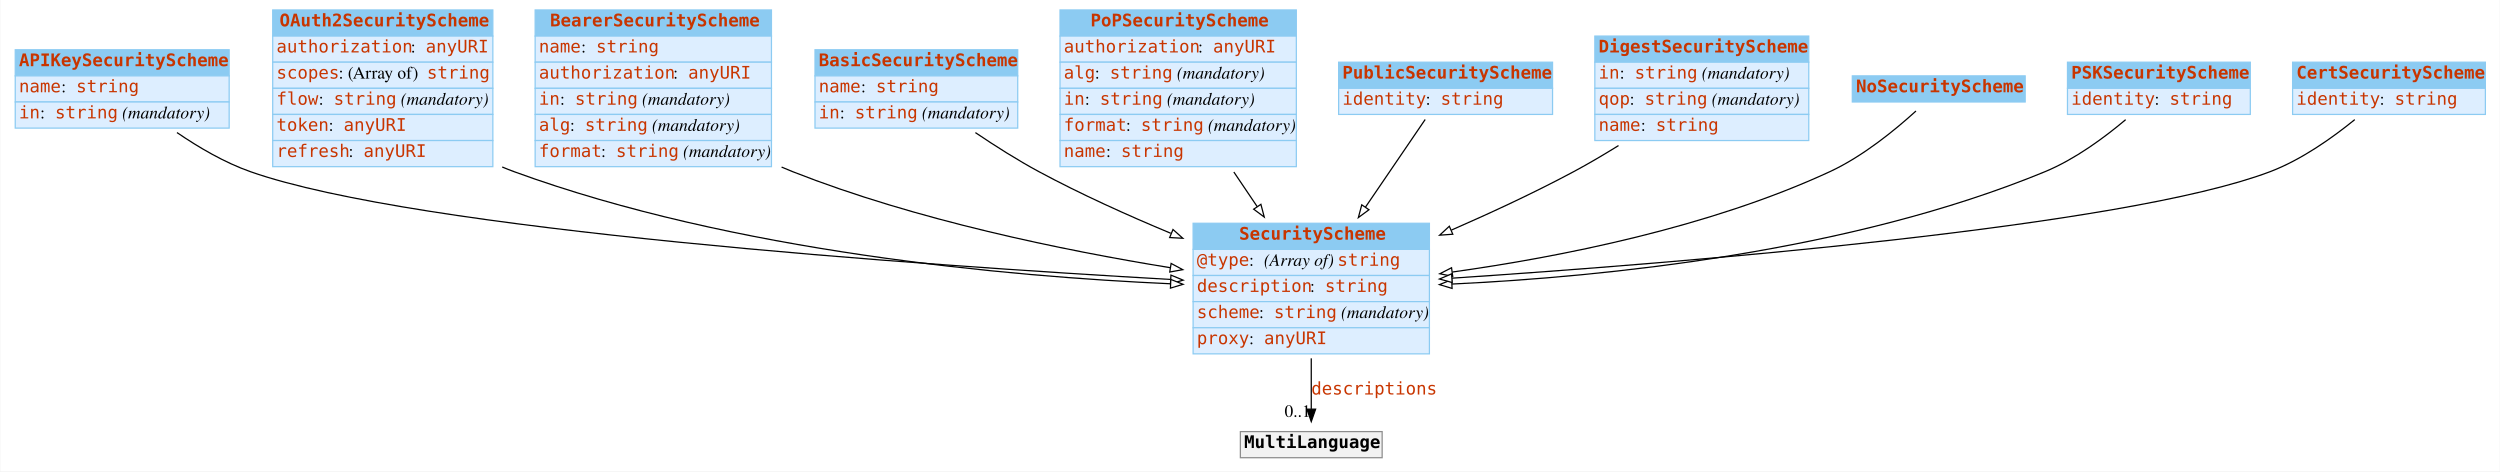
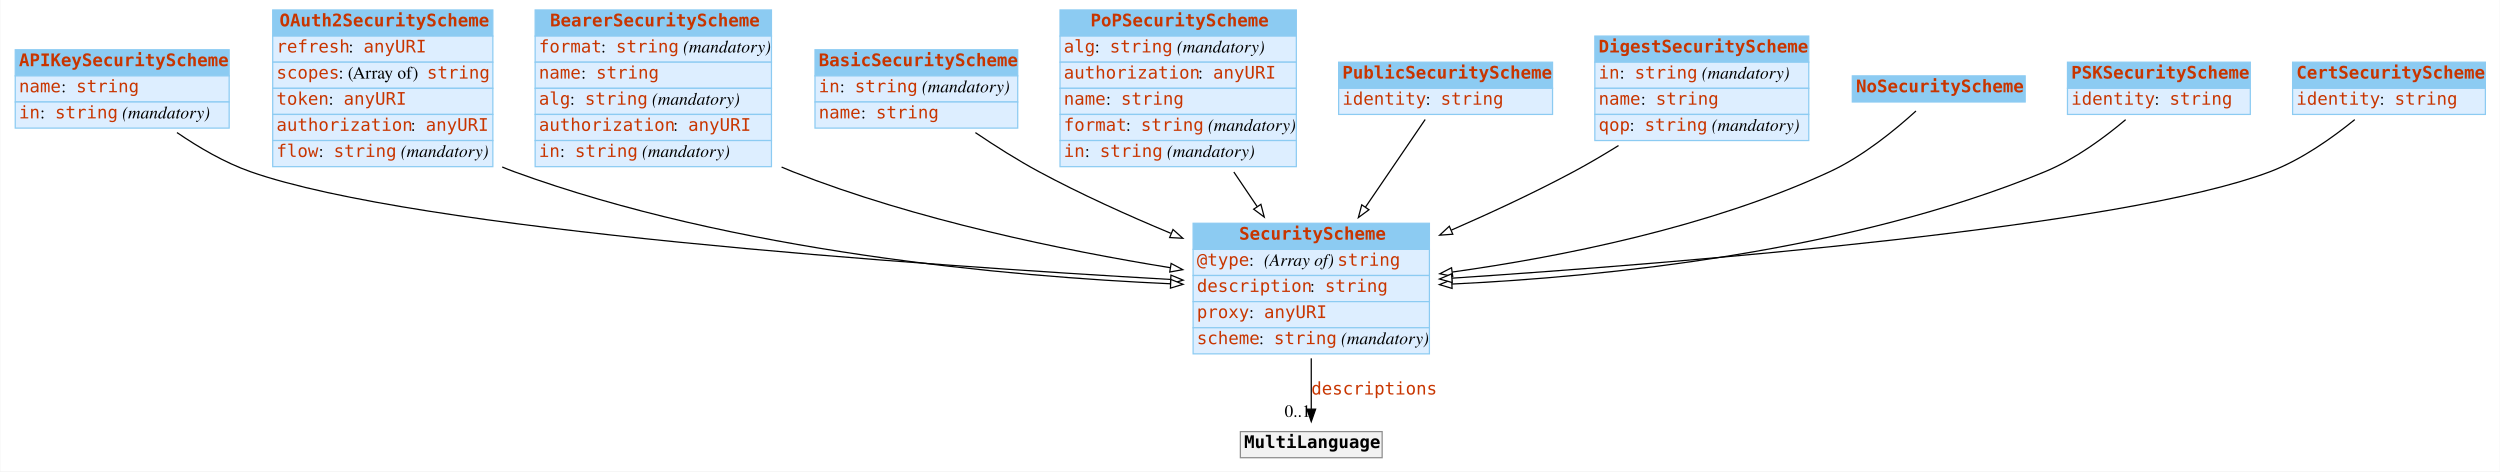
<svg xmlns="http://www.w3.org/2000/svg" width="2010pt" height="379pt" viewBox="0.00 0.00 2009.50 379.00">
  <g id="graph0" class="graph" transform="scale(1 1) rotate(0) translate(4 375)">
    <polygon fill="white" stroke="none" points="-4,4 -4,-375 2005.5,-375 2005.5,4 -4,4" />
    <g id="node1" class="node">
      <polygon fill="#8ccbf2" stroke="none" points="8,-314 8,-335 180,-335 180,-314 8,-314" />
      <polygon fill="none" stroke="#8ccbf2" points="8,-314 8,-335 180,-335 180,-314 8,-314" />
      <text text-anchor="start" x="11" y="-321.8" font-family="mono" font-weight="bold" font-size="14.00" fill="#c83500">APIKeySecurityScheme</text>
      <polygon fill="#ddeeff" stroke="none" points="8,-293 8,-314 180,-314 180,-293 8,-293" />
      <polygon fill="none" stroke="#8ccbf2" points="8,-293 8,-314 180,-314 180,-293 8,-293" />
      <text text-anchor="start" x="11" y="-300.8" font-family="mono" font-size="14.00" fill="#c83500">name</text>
      <text text-anchor="start" x="45" y="-300.8" font-family="Times,serif" font-size="14.00"> : </text>
      <text text-anchor="start" x="57" y="-300.8" font-family="mono" font-size="14.00" fill="#c83500">string</text>
      <polygon fill="#ddeeff" stroke="none" points="8,-272 8,-293 180,-293 180,-272 8,-272" />
      <polygon fill="none" stroke="#8ccbf2" points="8,-272 8,-293 180,-293 180,-272 8,-272" />
      <text text-anchor="start" x="11" y="-279.8" font-family="mono" font-size="14.00" fill="#c83500">in</text>
      <text text-anchor="start" x="28" y="-279.8" font-family="Times,serif" font-size="14.00"> : </text>
      <text text-anchor="start" x="40" y="-279.8" font-family="mono" font-size="14.00" fill="#c83500">string</text>
      <text text-anchor="start" x="90" y="-279.8" font-family="Times,serif" font-size="14.00"> </text>
      <text text-anchor="start" x="94" y="-279.8" font-family="Times,serif" font-style="italic" font-size="14.00">(mandatory)</text>
    </g>
    <g id="node3" class="node">
      <polygon fill="#8ccbf2" stroke="none" points="955,-174.5 955,-195.5 1145,-195.5 1145,-174.5 955,-174.5" />
      <polygon fill="none" stroke="#8ccbf2" points="955,-174.5 955,-195.5 1145,-195.5 1145,-174.5 955,-174.5" />
      <text text-anchor="start" x="992" y="-182.3" font-family="mono" font-weight="bold" font-size="14.00" fill="#c83500">SecurityScheme</text>
      <polygon fill="#ddeeff" stroke="none" points="955,-153.5 955,-174.5 1145,-174.5 1145,-153.5 955,-153.5" />
      <polygon fill="none" stroke="#8ccbf2" points="955,-153.5 955,-174.5 1145,-174.5 1145,-153.5 955,-153.5" />
      <text text-anchor="start" x="958" y="-161.3" font-family="mono" font-size="14.00" fill="#c83500">@type</text>
      <text text-anchor="start" x="1000" y="-161.3" font-family="Times,serif" font-size="14.00"> : </text>
      <text text-anchor="start" x="1012" y="-161.3" font-family="Times,serif" font-style="italic" font-size="14.00">(Array of) </text>
      <text text-anchor="start" x="1071" y="-161.3" font-family="mono" font-size="14.00" fill="#c83500">string</text>
      <polygon fill="#ddeeff" stroke="none" points="955,-132.5 955,-153.5 1145,-153.5 1145,-132.5 955,-132.5" />
      <polygon fill="none" stroke="#8ccbf2" points="955,-132.5 955,-153.5 1145,-153.5 1145,-132.5 955,-132.5" />
      <text text-anchor="start" x="958" y="-140.3" font-family="mono" font-size="14.00" fill="#c83500">description</text>
      <text text-anchor="start" x="1049" y="-140.3" font-family="Times,serif" font-size="14.00"> : </text>
      <text text-anchor="start" x="1061" y="-140.3" font-family="mono" font-size="14.00" fill="#c83500">string</text>
      <polygon fill="#ddeeff" stroke="none" points="955,-111.5 955,-132.5 1145,-132.5 1145,-111.5 955,-111.5" />
      <polygon fill="none" stroke="#8ccbf2" points="955,-111.5 955,-132.5 1145,-132.5 1145,-111.5 955,-111.5" />
-       <text text-anchor="start" x="958" y="-119.3" font-family="mono" font-size="14.00" fill="#c83500">scheme</text>
-       <text text-anchor="start" x="1008" y="-119.3" font-family="Times,serif" font-size="14.00"> : </text>
-       <text text-anchor="start" x="1020" y="-119.3" font-family="mono" font-size="14.00" fill="#c83500">string</text>
-       <text text-anchor="start" x="1070" y="-119.3" font-family="Times,serif" font-size="14.00"> </text>
-       <text text-anchor="start" x="1074" y="-119.3" font-family="Times,serif" font-style="italic" font-size="14.00">(mandatory)</text>
+       <text text-anchor="start" x="958" y="-119.3" font-family="mono" font-size="14.00" fill="#c83500">proxy</text>
+       <text text-anchor="start" x="1000" y="-119.3" font-family="Times,serif" font-size="14.00"> : </text>
+       <text text-anchor="start" x="1012" y="-119.3" font-family="mono" font-size="14.00" fill="#c83500">anyURI</text>
      <polygon fill="#ddeeff" stroke="none" points="955,-90.5 955,-111.5 1145,-111.5 1145,-90.5 955,-90.5" />
      <polygon fill="none" stroke="#8ccbf2" points="955,-90.5 955,-111.5 1145,-111.5 1145,-90.5 955,-90.5" />
-       <text text-anchor="start" x="958" y="-98.3" font-family="mono" font-size="14.00" fill="#c83500">proxy</text>
-       <text text-anchor="start" x="1000" y="-98.3" font-family="Times,serif" font-size="14.00"> : </text>
-       <text text-anchor="start" x="1012" y="-98.3" font-family="mono" font-size="14.00" fill="#c83500">anyURI</text>
+       <text text-anchor="start" x="958" y="-98.3" font-family="mono" font-size="14.00" fill="#c83500">scheme</text>
+       <text text-anchor="start" x="1008" y="-98.3" font-family="Times,serif" font-size="14.00"> : </text>
+       <text text-anchor="start" x="1020" y="-98.3" font-family="mono" font-size="14.00" fill="#c83500">string</text>
+       <text text-anchor="start" x="1070" y="-98.3" font-family="Times,serif" font-size="14.00"> </text>
+       <text text-anchor="start" x="1074" y="-98.3" font-family="Times,serif" font-style="italic" font-size="14.00">(mandatory)</text>
    </g>
    <g id="edge4" class="edge">
      <path fill="none" stroke="black" d="M138.036,-268.422C155.465,-256.496 176.269,-244.309 197,-237 330.682,-189.871 737.032,-161.693 936.753,-150.336" />
      <polygon fill="white" stroke="black" points="937.194,-153.817 946.981,-149.759 936.799,-146.828 937.194,-153.817" />
    </g>
    <g id="node2" class="node">
      <polygon fill="#8ccbf2" stroke="none" points="215,-346 215,-367 392,-367 392,-346 215,-346" />
      <polygon fill="none" stroke="#8ccbf2" points="215,-346 215,-367 392,-367 392,-346 215,-346" />
      <text text-anchor="start" x="220.5" y="-353.8" font-family="mono" font-weight="bold" font-size="14.00" fill="#c83500">OAuth2SecurityScheme</text>
      <polygon fill="#ddeeff" stroke="none" points="215,-325 215,-346 392,-346 392,-325 215,-325" />
      <polygon fill="none" stroke="#8ccbf2" points="215,-325 215,-346 392,-346 392,-325 215,-325" />
-       <text text-anchor="start" x="218" y="-332.8" font-family="mono" font-size="14.00" fill="#c83500">authorization</text>
-       <text text-anchor="start" x="326" y="-332.8" font-family="Times,serif" font-size="14.00"> : </text>
-       <text text-anchor="start" x="338" y="-332.8" font-family="mono" font-size="14.00" fill="#c83500">anyURI</text>
+       <text text-anchor="start" x="218" y="-332.8" font-family="mono" font-size="14.00" fill="#c83500">refresh</text>
+       <text text-anchor="start" x="276" y="-332.8" font-family="Times,serif" font-size="14.00"> : </text>
+       <text text-anchor="start" x="288" y="-332.8" font-family="mono" font-size="14.00" fill="#c83500">anyURI</text>
      <polygon fill="#ddeeff" stroke="none" points="215,-304 215,-325 392,-325 392,-304 215,-304" />
      <polygon fill="none" stroke="#8ccbf2" points="215,-304 215,-325 392,-325 392,-304 215,-304" />
      <text text-anchor="start" x="218" y="-311.8" font-family="mono" font-size="14.00" fill="#c83500">scopes</text>
      <text text-anchor="start" x="268" y="-311.8" font-family="Times,serif" font-size="14.00"> : (Array of) </text>
      <text text-anchor="start" x="339" y="-311.8" font-family="mono" font-size="14.00" fill="#c83500">string</text>
      <polygon fill="#ddeeff" stroke="none" points="215,-283 215,-304 392,-304 392,-283 215,-283" />
      <polygon fill="none" stroke="#8ccbf2" points="215,-283 215,-304 392,-304 392,-283 215,-283" />
-       <text text-anchor="start" x="218" y="-290.8" font-family="mono" font-size="14.00" fill="#c83500">flow</text>
-       <text text-anchor="start" x="252" y="-290.8" font-family="Times,serif" font-size="14.00"> : </text>
-       <text text-anchor="start" x="264" y="-290.8" font-family="mono" font-size="14.00" fill="#c83500">string</text>
-       <text text-anchor="start" x="314" y="-290.8" font-family="Times,serif" font-size="14.00"> </text>
-       <text text-anchor="start" x="318" y="-290.8" font-family="Times,serif" font-style="italic" font-size="14.00">(mandatory)</text>
+       <text text-anchor="start" x="218" y="-290.8" font-family="mono" font-size="14.00" fill="#c83500">token</text>
+       <text text-anchor="start" x="260" y="-290.8" font-family="Times,serif" font-size="14.00"> : </text>
+       <text text-anchor="start" x="272" y="-290.8" font-family="mono" font-size="14.00" fill="#c83500">anyURI</text>
      <polygon fill="#ddeeff" stroke="none" points="215,-262 215,-283 392,-283 392,-262 215,-262" />
      <polygon fill="none" stroke="#8ccbf2" points="215,-262 215,-283 392,-283 392,-262 215,-262" />
-       <text text-anchor="start" x="218" y="-269.8" font-family="mono" font-size="14.00" fill="#c83500">token</text>
-       <text text-anchor="start" x="260" y="-269.8" font-family="Times,serif" font-size="14.00"> : </text>
-       <text text-anchor="start" x="272" y="-269.8" font-family="mono" font-size="14.00" fill="#c83500">anyURI</text>
+       <text text-anchor="start" x="218" y="-269.8" font-family="mono" font-size="14.00" fill="#c83500">authorization</text>
+       <text text-anchor="start" x="326" y="-269.8" font-family="Times,serif" font-size="14.00"> : </text>
+       <text text-anchor="start" x="338" y="-269.8" font-family="mono" font-size="14.00" fill="#c83500">anyURI</text>
      <polygon fill="#ddeeff" stroke="none" points="215,-241 215,-262 392,-262 392,-241 215,-241" />
      <polygon fill="none" stroke="#8ccbf2" points="215,-241 215,-262 392,-262 392,-241 215,-241" />
-       <text text-anchor="start" x="218" y="-248.8" font-family="mono" font-size="14.00" fill="#c83500">refresh</text>
-       <text text-anchor="start" x="276" y="-248.8" font-family="Times,serif" font-size="14.00"> : </text>
-       <text text-anchor="start" x="288" y="-248.8" font-family="mono" font-size="14.00" fill="#c83500">anyURI</text>
+       <text text-anchor="start" x="218" y="-248.8" font-family="mono" font-size="14.00" fill="#c83500">flow</text>
+       <text text-anchor="start" x="252" y="-248.8" font-family="Times,serif" font-size="14.00"> : </text>
+       <text text-anchor="start" x="264" y="-248.8" font-family="mono" font-size="14.00" fill="#c83500">string</text>
+       <text text-anchor="start" x="314" y="-248.8" font-family="Times,serif" font-size="14.00"> </text>
+       <text text-anchor="start" x="318" y="-248.8" font-family="Times,serif" font-style="italic" font-size="14.00">(mandatory)</text>
    </g>
    <g id="edge8" class="edge">
      <path fill="none" stroke="black" d="M399.524,-240.748C402.681,-239.407 405.844,-238.153 409,-237 586.048,-172.351 806.079,-152.706 936.885,-146.846" />
      <polygon fill="white" stroke="black" points="937.084,-150.341 946.925,-146.416 936.784,-143.348 937.084,-150.341" />
    </g>
    <g id="node12" class="node">
      <polygon fill="#f2f2f2" stroke="none" points="993,-7 993,-28 1107,-28 1107,-7 993,-7" />
      <polygon fill="none" stroke="#8c8c8c" points="993,-7 993,-28 1107,-28 1107,-7 993,-7" />
      <text text-anchor="start" x="996" y="-14.8" font-family="mono" font-weight="bold" font-size="14.00">MultiLanguage</text>
    </g>
    <g id="edge1" class="edge">
      <path fill="none" stroke="black" d="M1050,-86.892C1050,-72.775 1050,-58.225 1050,-46.234" />
      <polygon fill="black" stroke="black" points="1053.5,-46.026 1050,-36.026 1046.5,-46.026 1053.5,-46.026" />
      <text text-anchor="start" x="1050" y="-57.8" font-family="mono" font-size="14.00" fill="#c83500">descriptions</text>
      <text text-anchor="middle" x="1039" y="-39.826" font-family="Times,serif" font-size="14.00">0..1</text>
    </g>
    <g id="node4" class="node">
      <polygon fill="#8ccbf2" stroke="none" points="426,-346 426,-367 616,-367 616,-346 426,-346" />
      <polygon fill="none" stroke="#8ccbf2" points="426,-346 426,-367 616,-367 616,-346 426,-346" />
      <text text-anchor="start" x="438" y="-353.8" font-family="mono" font-weight="bold" font-size="14.00" fill="#c83500">BearerSecurityScheme</text>
      <polygon fill="#ddeeff" stroke="none" points="426,-325 426,-346 616,-346 616,-325 426,-325" />
      <polygon fill="none" stroke="#8ccbf2" points="426,-325 426,-346 616,-346 616,-325 426,-325" />
-       <text text-anchor="start" x="429" y="-332.8" font-family="mono" font-size="14.00" fill="#c83500">name</text>
-       <text text-anchor="start" x="463" y="-332.8" font-family="Times,serif" font-size="14.00"> : </text>
-       <text text-anchor="start" x="475" y="-332.8" font-family="mono" font-size="14.00" fill="#c83500">string</text>
+       <text text-anchor="start" x="429" y="-332.8" font-family="mono" font-size="14.00" fill="#c83500">format</text>
+       <text text-anchor="start" x="479" y="-332.8" font-family="Times,serif" font-size="14.00"> : </text>
+       <text text-anchor="start" x="491" y="-332.8" font-family="mono" font-size="14.00" fill="#c83500">string</text>
+       <text text-anchor="start" x="541" y="-332.8" font-family="Times,serif" font-size="14.00"> </text>
+       <text text-anchor="start" x="545" y="-332.8" font-family="Times,serif" font-style="italic" font-size="14.00">(mandatory)</text>
      <polygon fill="#ddeeff" stroke="none" points="426,-304 426,-325 616,-325 616,-304 426,-304" />
      <polygon fill="none" stroke="#8ccbf2" points="426,-304 426,-325 616,-325 616,-304 426,-304" />
-       <text text-anchor="start" x="429" y="-311.8" font-family="mono" font-size="14.00" fill="#c83500">authorization</text>
-       <text text-anchor="start" x="537" y="-311.8" font-family="Times,serif" font-size="14.00"> : </text>
-       <text text-anchor="start" x="549" y="-311.8" font-family="mono" font-size="14.00" fill="#c83500">anyURI</text>
+       <text text-anchor="start" x="429" y="-311.8" font-family="mono" font-size="14.00" fill="#c83500">name</text>
+       <text text-anchor="start" x="463" y="-311.8" font-family="Times,serif" font-size="14.00"> : </text>
+       <text text-anchor="start" x="475" y="-311.8" font-family="mono" font-size="14.00" fill="#c83500">string</text>
      <polygon fill="#ddeeff" stroke="none" points="426,-283 426,-304 616,-304 616,-283 426,-283" />
      <polygon fill="none" stroke="#8ccbf2" points="426,-283 426,-304 616,-304 616,-283 426,-283" />
-       <text text-anchor="start" x="429" y="-290.8" font-family="mono" font-size="14.00" fill="#c83500">in</text>
-       <text text-anchor="start" x="446" y="-290.8" font-family="Times,serif" font-size="14.00"> : </text>
-       <text text-anchor="start" x="458" y="-290.8" font-family="mono" font-size="14.00" fill="#c83500">string</text>
-       <text text-anchor="start" x="508" y="-290.8" font-family="Times,serif" font-size="14.00"> </text>
-       <text text-anchor="start" x="512" y="-290.8" font-family="Times,serif" font-style="italic" font-size="14.00">(mandatory)</text>
+       <text text-anchor="start" x="429" y="-290.8" font-family="mono" font-size="14.00" fill="#c83500">alg</text>
+       <text text-anchor="start" x="454" y="-290.8" font-family="Times,serif" font-size="14.00"> : </text>
+       <text text-anchor="start" x="466" y="-290.8" font-family="mono" font-size="14.00" fill="#c83500">string</text>
+       <text text-anchor="start" x="516" y="-290.8" font-family="Times,serif" font-size="14.00"> </text>
+       <text text-anchor="start" x="520" y="-290.8" font-family="Times,serif" font-style="italic" font-size="14.00">(mandatory)</text>
      <polygon fill="#ddeeff" stroke="none" points="426,-262 426,-283 616,-283 616,-262 426,-262" />
      <polygon fill="none" stroke="#8ccbf2" points="426,-262 426,-283 616,-283 616,-262 426,-262" />
-       <text text-anchor="start" x="429" y="-269.8" font-family="mono" font-size="14.00" fill="#c83500">alg</text>
-       <text text-anchor="start" x="454" y="-269.8" font-family="Times,serif" font-size="14.00"> : </text>
-       <text text-anchor="start" x="466" y="-269.8" font-family="mono" font-size="14.00" fill="#c83500">string</text>
-       <text text-anchor="start" x="516" y="-269.8" font-family="Times,serif" font-size="14.00"> </text>
-       <text text-anchor="start" x="520" y="-269.8" font-family="Times,serif" font-style="italic" font-size="14.00">(mandatory)</text>
+       <text text-anchor="start" x="429" y="-269.8" font-family="mono" font-size="14.00" fill="#c83500">authorization</text>
+       <text text-anchor="start" x="537" y="-269.8" font-family="Times,serif" font-size="14.00"> : </text>
+       <text text-anchor="start" x="549" y="-269.8" font-family="mono" font-size="14.00" fill="#c83500">anyURI</text>
      <polygon fill="#ddeeff" stroke="none" points="426,-241 426,-262 616,-262 616,-241 426,-241" />
      <polygon fill="none" stroke="#8ccbf2" points="426,-241 426,-262 616,-262 616,-241 426,-241" />
-       <text text-anchor="start" x="429" y="-248.8" font-family="mono" font-size="14.00" fill="#c83500">format</text>
-       <text text-anchor="start" x="479" y="-248.8" font-family="Times,serif" font-size="14.00"> : </text>
-       <text text-anchor="start" x="491" y="-248.8" font-family="mono" font-size="14.00" fill="#c83500">string</text>
-       <text text-anchor="start" x="541" y="-248.8" font-family="Times,serif" font-size="14.00"> </text>
-       <text text-anchor="start" x="545" y="-248.8" font-family="Times,serif" font-style="italic" font-size="14.00">(mandatory)</text>
+       <text text-anchor="start" x="429" y="-248.8" font-family="mono" font-size="14.00" fill="#c83500">in</text>
+       <text text-anchor="start" x="446" y="-248.8" font-family="Times,serif" font-size="14.00"> : </text>
+       <text text-anchor="start" x="458" y="-248.8" font-family="mono" font-size="14.00" fill="#c83500">string</text>
+       <text text-anchor="start" x="508" y="-248.8" font-family="Times,serif" font-size="14.00"> </text>
+       <text text-anchor="start" x="512" y="-248.8" font-family="Times,serif" font-style="italic" font-size="14.00">(mandatory)</text>
    </g>
    <g id="edge9" class="edge">
      <path fill="none" stroke="black" d="M624.151,-240.676C627.107,-239.388 630.06,-238.158 633,-237 732.048,-197.967 851.15,-173.622 936.662,-159.767" />
      <polygon fill="white" stroke="black" points="937.336,-163.204 946.658,-158.171 936.231,-156.292 937.336,-163.204" />
    </g>
    <g id="node5" class="node">
      <polygon fill="#8ccbf2" stroke="none" points="651,-314 651,-335 814,-335 814,-314 651,-314" />
      <polygon fill="none" stroke="#8ccbf2" points="651,-314 651,-335 814,-335 814,-314 651,-314" />
      <text text-anchor="start" x="654" y="-321.8" font-family="mono" font-weight="bold" font-size="14.00" fill="#c83500">BasicSecurityScheme</text>
      <polygon fill="#ddeeff" stroke="none" points="651,-293 651,-314 814,-314 814,-293 651,-293" />
      <polygon fill="none" stroke="#8ccbf2" points="651,-293 651,-314 814,-314 814,-293 651,-293" />
-       <text text-anchor="start" x="654" y="-300.8" font-family="mono" font-size="14.00" fill="#c83500">name</text>
-       <text text-anchor="start" x="688" y="-300.8" font-family="Times,serif" font-size="14.00"> : </text>
-       <text text-anchor="start" x="700" y="-300.8" font-family="mono" font-size="14.00" fill="#c83500">string</text>
+       <text text-anchor="start" x="654" y="-300.8" font-family="mono" font-size="14.00" fill="#c83500">in</text>
+       <text text-anchor="start" x="671" y="-300.8" font-family="Times,serif" font-size="14.00"> : </text>
+       <text text-anchor="start" x="683" y="-300.8" font-family="mono" font-size="14.00" fill="#c83500">string</text>
+       <text text-anchor="start" x="733" y="-300.8" font-family="Times,serif" font-size="14.00"> </text>
+       <text text-anchor="start" x="737" y="-300.8" font-family="Times,serif" font-style="italic" font-size="14.00">(mandatory)</text>
      <polygon fill="#ddeeff" stroke="none" points="651,-272 651,-293 814,-293 814,-272 651,-272" />
      <polygon fill="none" stroke="#8ccbf2" points="651,-272 651,-293 814,-293 814,-272 651,-272" />
-       <text text-anchor="start" x="654" y="-279.8" font-family="mono" font-size="14.00" fill="#c83500">in</text>
-       <text text-anchor="start" x="671" y="-279.8" font-family="Times,serif" font-size="14.00"> : </text>
-       <text text-anchor="start" x="683" y="-279.8" font-family="mono" font-size="14.00" fill="#c83500">string</text>
-       <text text-anchor="start" x="733" y="-279.8" font-family="Times,serif" font-size="14.00"> </text>
-       <text text-anchor="start" x="737" y="-279.8" font-family="Times,serif" font-style="italic" font-size="14.00">(mandatory)</text>
+       <text text-anchor="start" x="654" y="-279.8" font-family="mono" font-size="14.00" fill="#c83500">name</text>
+       <text text-anchor="start" x="688" y="-279.8" font-family="Times,serif" font-size="14.00"> : </text>
+       <text text-anchor="start" x="700" y="-279.8" font-family="mono" font-size="14.00" fill="#c83500">string</text>
    </g>
    <g id="edge6" class="edge">
      <path fill="none" stroke="black" d="M779.967,-268.388C795.823,-257.668 813.812,-246.253 831,-237 864.551,-218.939 902.385,-201.875 937.049,-187.437" />
      <polygon fill="white" stroke="black" points="938.829,-190.489 946.735,-183.436 936.157,-184.019 938.829,-190.489" />
    </g>
    <g id="node6" class="node">
      <polygon fill="#8ccbf2" stroke="none" points="848,-346 848,-367 1038,-367 1038,-346 848,-346" />
      <polygon fill="none" stroke="#8ccbf2" points="848,-346 848,-367 1038,-367 1038,-346 848,-346" />
      <text text-anchor="start" x="872.5" y="-353.8" font-family="mono" font-weight="bold" font-size="14.00" fill="#c83500">PoPSecurityScheme</text>
      <polygon fill="#ddeeff" stroke="none" points="848,-325 848,-346 1038,-346 1038,-325 848,-325" />
      <polygon fill="none" stroke="#8ccbf2" points="848,-325 848,-346 1038,-346 1038,-325 848,-325" />
-       <text text-anchor="start" x="851" y="-332.8" font-family="mono" font-size="14.00" fill="#c83500">authorization</text>
-       <text text-anchor="start" x="959" y="-332.8" font-family="Times,serif" font-size="14.00"> : </text>
-       <text text-anchor="start" x="971" y="-332.8" font-family="mono" font-size="14.00" fill="#c83500">anyURI</text>
+       <text text-anchor="start" x="851" y="-332.8" font-family="mono" font-size="14.00" fill="#c83500">alg</text>
+       <text text-anchor="start" x="876" y="-332.8" font-family="Times,serif" font-size="14.00"> : </text>
+       <text text-anchor="start" x="888" y="-332.8" font-family="mono" font-size="14.00" fill="#c83500">string</text>
+       <text text-anchor="start" x="938" y="-332.8" font-family="Times,serif" font-size="14.00"> </text>
+       <text text-anchor="start" x="942" y="-332.8" font-family="Times,serif" font-style="italic" font-size="14.00">(mandatory)</text>
      <polygon fill="#ddeeff" stroke="none" points="848,-304 848,-325 1038,-325 1038,-304 848,-304" />
      <polygon fill="none" stroke="#8ccbf2" points="848,-304 848,-325 1038,-325 1038,-304 848,-304" />
-       <text text-anchor="start" x="851" y="-311.8" font-family="mono" font-size="14.00" fill="#c83500">alg</text>
-       <text text-anchor="start" x="876" y="-311.8" font-family="Times,serif" font-size="14.00"> : </text>
-       <text text-anchor="start" x="888" y="-311.8" font-family="mono" font-size="14.00" fill="#c83500">string</text>
-       <text text-anchor="start" x="938" y="-311.8" font-family="Times,serif" font-size="14.00"> </text>
-       <text text-anchor="start" x="942" y="-311.8" font-family="Times,serif" font-style="italic" font-size="14.00">(mandatory)</text>
+       <text text-anchor="start" x="851" y="-311.8" font-family="mono" font-size="14.00" fill="#c83500">authorization</text>
+       <text text-anchor="start" x="959" y="-311.8" font-family="Times,serif" font-size="14.00"> : </text>
+       <text text-anchor="start" x="971" y="-311.8" font-family="mono" font-size="14.00" fill="#c83500">anyURI</text>
      <polygon fill="#ddeeff" stroke="none" points="848,-283 848,-304 1038,-304 1038,-283 848,-283" />
      <polygon fill="none" stroke="#8ccbf2" points="848,-283 848,-304 1038,-304 1038,-283 848,-283" />
-       <text text-anchor="start" x="851" y="-290.8" font-family="mono" font-size="14.00" fill="#c83500">in</text>
-       <text text-anchor="start" x="868" y="-290.8" font-family="Times,serif" font-size="14.00"> : </text>
-       <text text-anchor="start" x="880" y="-290.8" font-family="mono" font-size="14.00" fill="#c83500">string</text>
-       <text text-anchor="start" x="930" y="-290.8" font-family="Times,serif" font-size="14.00"> </text>
-       <text text-anchor="start" x="934" y="-290.8" font-family="Times,serif" font-style="italic" font-size="14.00">(mandatory)</text>
+       <text text-anchor="start" x="851" y="-290.8" font-family="mono" font-size="14.00" fill="#c83500">name</text>
+       <text text-anchor="start" x="885" y="-290.8" font-family="Times,serif" font-size="14.00"> : </text>
+       <text text-anchor="start" x="897" y="-290.8" font-family="mono" font-size="14.00" fill="#c83500">string</text>
      <polygon fill="#ddeeff" stroke="none" points="848,-262 848,-283 1038,-283 1038,-262 848,-262" />
      <polygon fill="none" stroke="#8ccbf2" points="848,-262 848,-283 1038,-283 1038,-262 848,-262" />
      <text text-anchor="start" x="851" y="-269.8" font-family="mono" font-size="14.00" fill="#c83500">format</text>
      <text text-anchor="start" x="901" y="-269.8" font-family="Times,serif" font-size="14.00"> : </text>
      <text text-anchor="start" x="913" y="-269.8" font-family="mono" font-size="14.00" fill="#c83500">string</text>
      <text text-anchor="start" x="963" y="-269.8" font-family="Times,serif" font-size="14.00"> </text>
      <text text-anchor="start" x="967" y="-269.8" font-family="Times,serif" font-style="italic" font-size="14.00">(mandatory)</text>
      <polygon fill="#ddeeff" stroke="none" points="848,-241 848,-262 1038,-262 1038,-241 848,-241" />
      <polygon fill="none" stroke="#8ccbf2" points="848,-241 848,-262 1038,-262 1038,-241 848,-241" />
-       <text text-anchor="start" x="851" y="-248.8" font-family="mono" font-size="14.00" fill="#c83500">name</text>
-       <text text-anchor="start" x="885" y="-248.8" font-family="Times,serif" font-size="14.00"> : </text>
-       <text text-anchor="start" x="897" y="-248.8" font-family="mono" font-size="14.00" fill="#c83500">string</text>
+       <text text-anchor="start" x="851" y="-248.8" font-family="mono" font-size="14.00" fill="#c83500">in</text>
+       <text text-anchor="start" x="868" y="-248.8" font-family="Times,serif" font-size="14.00"> : </text>
+       <text text-anchor="start" x="880" y="-248.8" font-family="mono" font-size="14.00" fill="#c83500">string</text>
+       <text text-anchor="start" x="930" y="-248.8" font-family="Times,serif" font-size="14.00"> </text>
+       <text text-anchor="start" x="934" y="-248.8" font-family="Times,serif" font-style="italic" font-size="14.00">(mandatory)</text>
    </g>
    <g id="edge3" class="edge">
      <path fill="none" stroke="black" d="M987.758,-236.7C993.984,-227.477 1000.37,-218.014 1006.57,-208.829" />
      <polygon fill="white" stroke="black" points="1009.51,-210.732 1012.21,-200.486 1003.71,-206.816 1009.51,-210.732" />
    </g>
    <g id="node7" class="node">
      <polygon fill="#8ccbf2" stroke="none" points="1072,-304 1072,-325 1244,-325 1244,-304 1072,-304" />
      <polygon fill="none" stroke="#8ccbf2" points="1072,-304 1072,-325 1244,-325 1244,-304 1072,-304" />
      <text text-anchor="start" x="1075" y="-311.8" font-family="mono" font-weight="bold" font-size="14.00" fill="#c83500">PublicSecurityScheme</text>
      <polygon fill="#ddeeff" stroke="none" points="1072,-283 1072,-304 1244,-304 1244,-283 1072,-283" />
      <polygon fill="none" stroke="#8ccbf2" points="1072,-283 1072,-304 1244,-304 1244,-283 1072,-283" />
      <text text-anchor="start" x="1075" y="-290.8" font-family="mono" font-size="14.00" fill="#c83500">identity</text>
      <text text-anchor="start" x="1142" y="-290.8" font-family="Times,serif" font-size="14.00"> : </text>
      <text text-anchor="start" x="1154" y="-290.8" font-family="mono" font-size="14.00" fill="#c83500">string</text>
    </g>
    <g id="edge2" class="edge">
      <path fill="none" stroke="black" d="M1141.6,-278.927C1128.82,-260.176 1110.47,-233.243 1093.54,-208.402" />
      <polygon fill="white" stroke="black" points="1096.39,-206.366 1087.87,-200.073 1090.61,-210.308 1096.39,-206.366" />
    </g>
    <g id="node8" class="node">
      <polygon fill="#8ccbf2" stroke="none" points="1278,-325 1278,-346 1450,-346 1450,-325 1278,-325" />
      <polygon fill="none" stroke="#8ccbf2" points="1278,-325 1278,-346 1450,-346 1450,-325 1278,-325" />
      <text text-anchor="start" x="1281" y="-332.8" font-family="mono" font-weight="bold" font-size="14.00" fill="#c83500">DigestSecurityScheme</text>
      <polygon fill="#ddeeff" stroke="none" points="1278,-304 1278,-325 1450,-325 1450,-304 1278,-304" />
      <polygon fill="none" stroke="#8ccbf2" points="1278,-304 1278,-325 1450,-325 1450,-304 1278,-304" />
      <text text-anchor="start" x="1281" y="-311.8" font-family="mono" font-size="14.00" fill="#c83500">in</text>
      <text text-anchor="start" x="1298" y="-311.8" font-family="Times,serif" font-size="14.00"> : </text>
      <text text-anchor="start" x="1310" y="-311.8" font-family="mono" font-size="14.00" fill="#c83500">string</text>
      <text text-anchor="start" x="1360" y="-311.8" font-family="Times,serif" font-size="14.00"> </text>
      <text text-anchor="start" x="1364" y="-311.8" font-family="Times,serif" font-style="italic" font-size="14.00">(mandatory)</text>
      <polygon fill="#ddeeff" stroke="none" points="1278,-283 1278,-304 1450,-304 1450,-283 1278,-283" />
      <polygon fill="none" stroke="#8ccbf2" points="1278,-283 1278,-304 1450,-304 1450,-283 1278,-283" />
-       <text text-anchor="start" x="1281" y="-290.8" font-family="mono" font-size="14.00" fill="#c83500">qop</text>
-       <text text-anchor="start" x="1306" y="-290.8" font-family="Times,serif" font-size="14.00"> : </text>
-       <text text-anchor="start" x="1318" y="-290.8" font-family="mono" font-size="14.00" fill="#c83500">string</text>
-       <text text-anchor="start" x="1368" y="-290.8" font-family="Times,serif" font-size="14.00"> </text>
-       <text text-anchor="start" x="1372" y="-290.8" font-family="Times,serif" font-style="italic" font-size="14.00">(mandatory)</text>
+       <text text-anchor="start" x="1281" y="-290.8" font-family="mono" font-size="14.00" fill="#c83500">name</text>
+       <text text-anchor="start" x="1315" y="-290.8" font-family="Times,serif" font-size="14.00"> : </text>
+       <text text-anchor="start" x="1327" y="-290.8" font-family="mono" font-size="14.00" fill="#c83500">string</text>
      <polygon fill="#ddeeff" stroke="none" points="1278,-262 1278,-283 1450,-283 1450,-262 1278,-262" />
      <polygon fill="none" stroke="#8ccbf2" points="1278,-262 1278,-283 1450,-283 1450,-262 1278,-262" />
-       <text text-anchor="start" x="1281" y="-269.8" font-family="mono" font-size="14.00" fill="#c83500">name</text>
-       <text text-anchor="start" x="1315" y="-269.8" font-family="Times,serif" font-size="14.00"> : </text>
-       <text text-anchor="start" x="1327" y="-269.8" font-family="mono" font-size="14.00" fill="#c83500">string</text>
+       <text text-anchor="start" x="1281" y="-269.8" font-family="mono" font-size="14.00" fill="#c83500">qop</text>
+       <text text-anchor="start" x="1306" y="-269.8" font-family="Times,serif" font-size="14.00"> : </text>
+       <text text-anchor="start" x="1318" y="-269.8" font-family="mono" font-size="14.00" fill="#c83500">string</text>
+       <text text-anchor="start" x="1368" y="-269.8" font-family="Times,serif" font-size="14.00"> </text>
+       <text text-anchor="start" x="1372" y="-269.8" font-family="Times,serif" font-style="italic" font-size="14.00">(mandatory)</text>
    </g>
    <g id="edge5" class="edge">
      <path fill="none" stroke="black" d="M1297.04,-257.965C1285.22,-250.633 1272.89,-243.365 1261,-237 1229.79,-220.291 1194.94,-204.079 1162.69,-190.017" />
      <polygon fill="white" stroke="black" points="1163.79,-186.68 1153.22,-185.917 1161.01,-193.103 1163.79,-186.68" />
    </g>
    <g id="node9" class="node">
      <polygon fill="#8ccbf2" stroke="none" points="1485,-293 1485,-314 1624,-314 1624,-293 1485,-293" />
      <polygon fill="none" stroke="#8ccbf2" points="1485,-293 1485,-314 1624,-314 1624,-293 1485,-293" />
      <text text-anchor="start" x="1488" y="-300.8" font-family="mono" font-weight="bold" font-size="14.00" fill="#c83500">NoSecurityScheme</text>
    </g>
    <g id="edge11" class="edge">
      <path fill="none" stroke="black" d="M1536.19,-285.759C1519.6,-270.66 1493.49,-249.268 1467,-237 1369.91,-192.042 1249.79,-168.378 1163.45,-156.287" />
      <polygon fill="white" stroke="black" points="1163.74,-152.794 1153.36,-154.904 1162.79,-159.729 1163.74,-152.794" />
    </g>
    <g id="node10" class="node">
      <polygon fill="#8ccbf2" stroke="none" points="1658,-304 1658,-325 1805,-325 1805,-304 1658,-304" />
      <polygon fill="none" stroke="#8ccbf2" points="1658,-304 1658,-325 1805,-325 1805,-304 1658,-304" />
      <text text-anchor="start" x="1661" y="-311.8" font-family="mono" font-weight="bold" font-size="14.00" fill="#c83500">PSKSecurityScheme</text>
      <polygon fill="#ddeeff" stroke="none" points="1658,-283 1658,-304 1805,-304 1805,-283 1658,-283" />
      <polygon fill="none" stroke="#8ccbf2" points="1658,-283 1658,-304 1805,-304 1805,-283 1658,-283" />
      <text text-anchor="start" x="1661" y="-290.8" font-family="mono" font-size="14.00" fill="#c83500">identity</text>
      <text text-anchor="start" x="1728" y="-290.8" font-family="Times,serif" font-size="14.00"> : </text>
      <text text-anchor="start" x="1740" y="-290.8" font-family="mono" font-size="14.00" fill="#c83500">string</text>
    </g>
    <g id="edge7" class="edge">
      <path fill="none" stroke="black" d="M1704.78,-278.792C1687.62,-264.332 1663.99,-246.904 1640,-237 1482.93,-172.16 1285.16,-152.43 1163.17,-146.625" />
      <polygon fill="white" stroke="black" points="1163.21,-143.124 1153.07,-146.168 1162.9,-150.117 1163.21,-143.124" />
    </g>
    <g id="node11" class="node">
      <polygon fill="#8ccbf2" stroke="none" points="1839,-304 1839,-325 1994,-325 1994,-304 1839,-304" />
      <polygon fill="none" stroke="#8ccbf2" points="1839,-304 1839,-325 1994,-325 1994,-304 1839,-304" />
      <text text-anchor="start" x="1842" y="-311.8" font-family="mono" font-weight="bold" font-size="14.00" fill="#c83500">CertSecurityScheme</text>
      <polygon fill="#ddeeff" stroke="none" points="1839,-283 1839,-304 1994,-304 1994,-283 1839,-283" />
      <polygon fill="none" stroke="#8ccbf2" points="1839,-283 1839,-304 1994,-304 1994,-283 1839,-283" />
      <text text-anchor="start" x="1842" y="-290.8" font-family="mono" font-size="14.00" fill="#c83500">identity</text>
      <text text-anchor="start" x="1909" y="-290.8" font-family="Times,serif" font-size="14.00"> : </text>
      <text text-anchor="start" x="1921" y="-290.8" font-family="mono" font-size="14.00" fill="#c83500">string</text>
    </g>
    <g id="edge10" class="edge">
      <path fill="none" stroke="black" d="M1888.98,-278.834C1871,-264.198 1846.15,-246.563 1821,-237 1703.37,-192.281 1347.27,-163.592 1163.08,-151.336" />
      <polygon fill="white" stroke="black" points="1163.3,-147.843 1153.09,-150.676 1162.83,-154.828 1163.3,-147.843" />
    </g>
  </g>
</svg>
